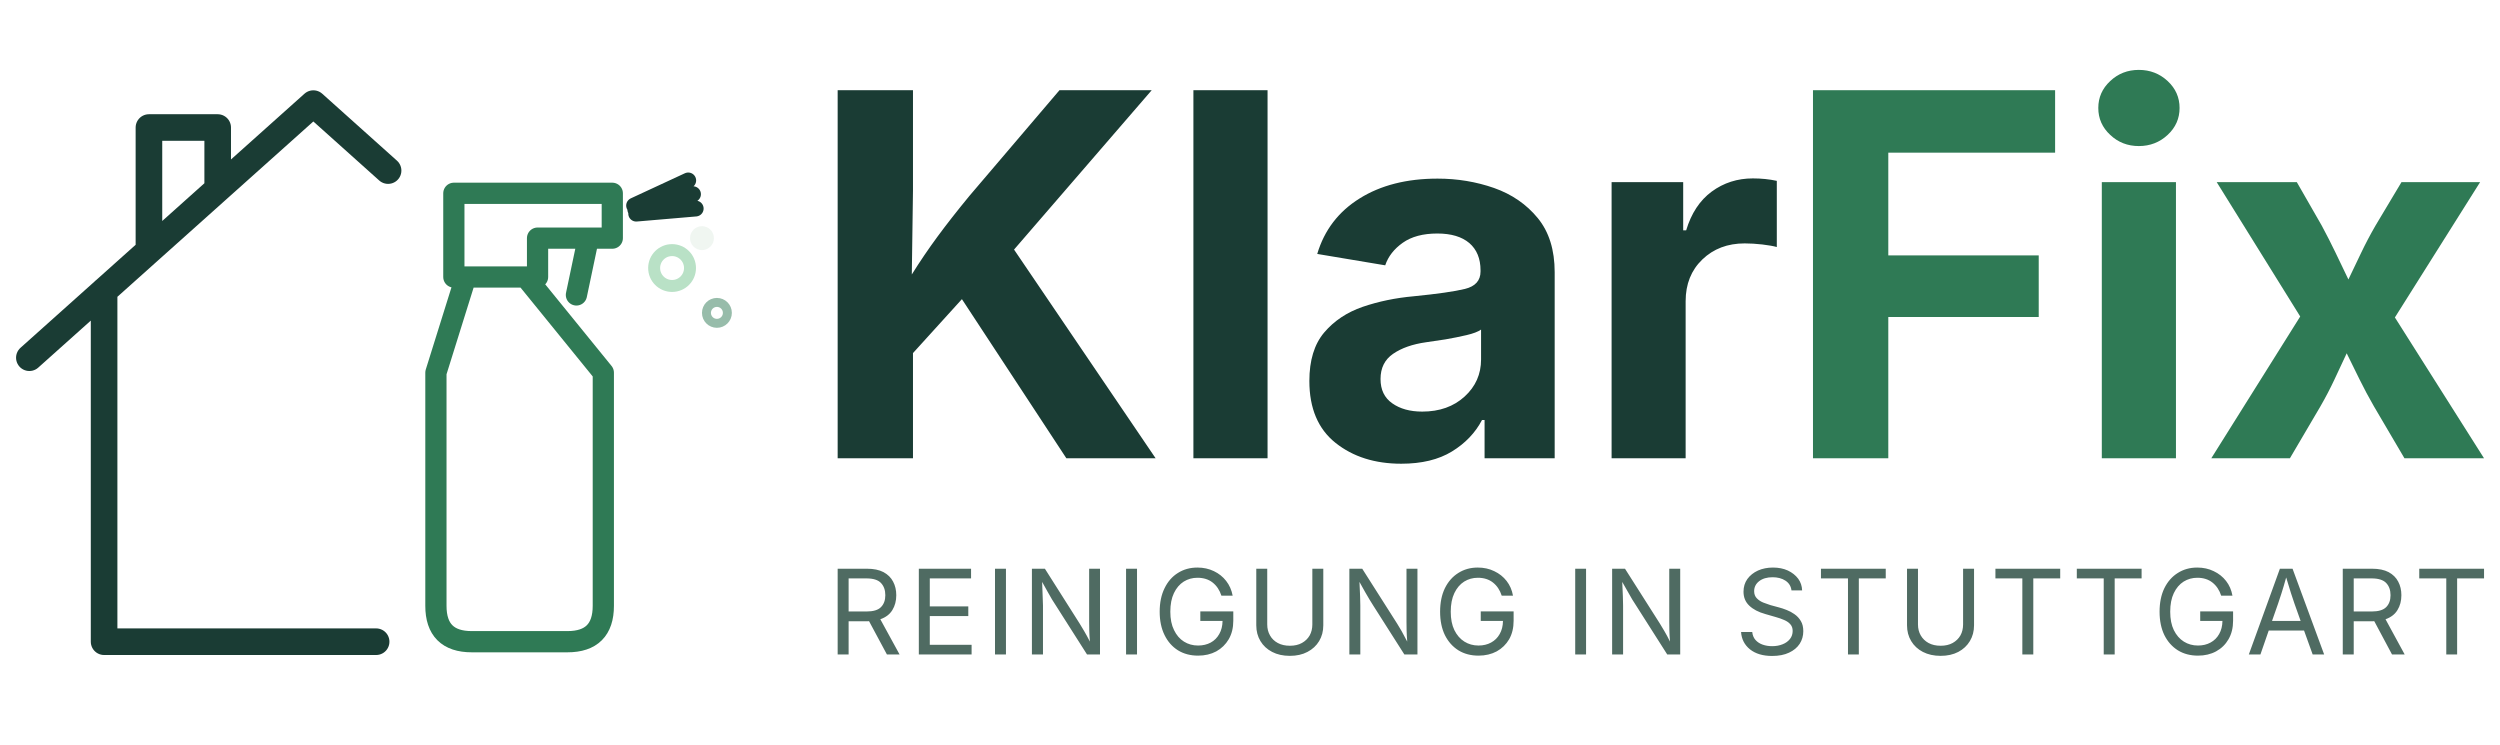
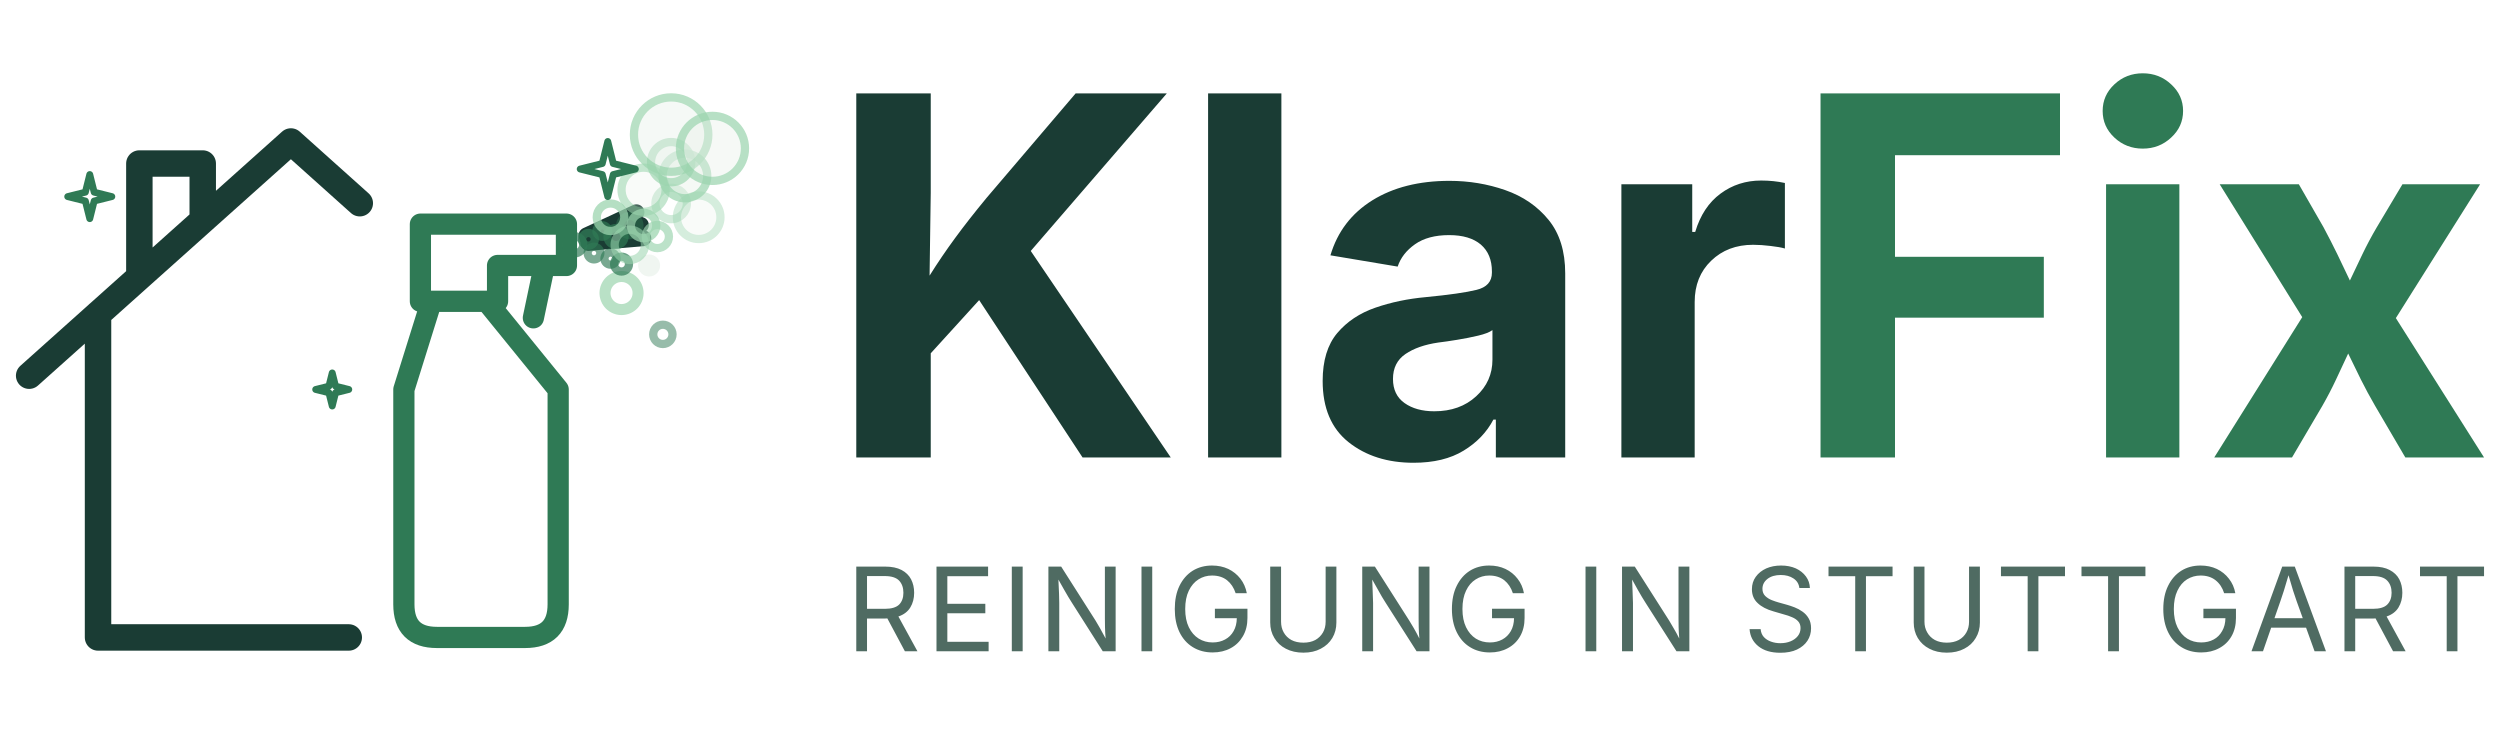
<svg xmlns="http://www.w3.org/2000/svg" viewBox="0 0 235 70" width="235" height="70" role="img" aria-label="KlarFix Logo">
-   <g transform="translate(-5.67 -7.12) scale(2.81)">
-     <path d="M3 14.5L12.5 6L15 8.24M7 10.92V6.8H9.3V8.86M5.5 12.26V24H14.6" fill="none" stroke="#1A3C34" stroke-width="0.89" stroke-linecap="round" stroke-linejoin="round" />
-     <path d="M17.2 11.8V9H22.5V10.5H20V11.8ZM17.6 11.8L16.6 15V22.8Q16.6 24 17.8 24H21Q22.2 24 22.2 22.8V15L19.6 11.8M21.7 10.5L21.3 12.4" fill="none" stroke="#2F7A55" stroke-width="0.71" stroke-linecap="round" stroke-linejoin="round" />
-     <path d="M23.23 9.41L25.04 8.57M23.27 9.54L25.2 9.03M23.3 9.68L25.29 9.51" fill="none" stroke="#1A3C34" stroke-width="0.53" stroke-linecap="round" stroke-linejoin="round" />
-     <circle cx="24.5" cy="11.5" r=".6" fill="none" stroke="#9BD4AE" stroke-width=".4" opacity=".7" />
-     <circle cx="25.5" cy="10.5" r=".4" fill="#E6F0E8" opacity=".6" />
-     <circle cx="26" cy="13" r=".35" fill="none" stroke="#2F7A55" stroke-width=".3" opacity=".5" />
+   <g transform="translate(-5.03 -2.24) scale(2.59)">
+     <path d="M3 14.5L12.5 6L15 8.24M7 10.92V6.8H9.3V8.86M5.5 12.26V24H14.6" fill="none" stroke="#1A3C34" stroke-width="0.96" stroke-linecap="round" stroke-linejoin="round" />
+     <path d="M17.2 11.8V9H22.5V10.5H20V11.8ZM17.6 11.8L16.6 15V22.8Q16.6 24 17.8 24H21Q22.2 24 22.2 22.8V15L19.6 11.8M21.7 10.5L21.3 12.4" fill="none" stroke="#2F7A55" stroke-width="0.77" stroke-linecap="round" stroke-linejoin="round" />
+     <path d="M23.23 9.41L25.04 8.57M23.27 9.54L25.2 9.03M23.3 9.68L25.29 9.51" fill="none" stroke="#1A3C34" stroke-width="0.58" stroke-linecap="round" stroke-linejoin="round" />
+     <circle cx="24.5" cy="11.5" r="0.6" fill="none" stroke="#9BD4AE" stroke-width="0.4" opacity="0.7" />
+     <circle cx="25.5" cy="10.5" r="0.4" fill="#E6F0E8" opacity="0.6" />
+     <circle cx="26" cy="13" r="0.35" fill="none" stroke="#2F7A55" stroke-width="0.3" opacity="0.5" />
+     <circle cx="22.8" cy="9.75" r="0.31" fill="none" stroke="#2F7A55" stroke-width="0.3" opacity="0.69" />
+     <circle cx="23.3" cy="9.55" r="0.23" fill="none" stroke="#2F7A55" stroke-width="0.3" opacity="0.75" />
+     <circle cx="23.5" cy="10.05" r="0.23" fill="none" stroke="#2F7A55" stroke-width="0.3" opacity="0.63" />
+     <circle cx="23.8" cy="9.25" r="0.21" fill="none" stroke="#2F7A55" stroke-width="0.3" opacity="0.67" />
+     <circle cx="24.1" cy="10.25" r="0.22" fill="none" stroke="#2F7A55" stroke-width="0.3" opacity="0.65" />
+     <circle cx="24.3" cy="9.45" r="0.31" fill="none" stroke="#2F7A55" stroke-width="0.3" opacity="0.67" />
+     <circle cx="24.5" cy="10.45" r="0.27" fill="none" stroke="#2F7A55" stroke-width="0.3" opacity="0.7" />
+     <circle cx="24.8" cy="9.05" r="0.35" fill="none" stroke="#2F7A55" stroke-width="0.3" opacity="0.44" />
+     <circle cx="24.1" cy="8.75" r="0.5" fill="none" stroke="#9BD4AE" stroke-width="0.3" opacity="0.74" />
+     <circle cx="24.8" cy="9.75" r="0.55" fill="none" stroke="#9BD4AE" stroke-width="0.3" opacity="0.56" />
+     <circle cx="25.3" cy="9.05" r="0.46" fill="none" stroke="#9BD4AE" stroke-width="0.3" opacity="0.73" />
+     <circle cx="25.8" cy="9.45" r="0.42" fill="none" stroke="#9BD4AE" stroke-width="0.3" opacity="0.67" />
+     <circle cx="26.3" cy="8.25" r="0.57" fill="none" stroke="#9BD4AE" stroke-width="0.3" opacity="0.46" />
+     <circle cx="25.3" cy="7.75" r="0.8" fill="#E6F0E8" fill-opacity="0.39" stroke="#9BD4AE" stroke-width="0.3" opacity="0.59" />
+     <circle cx="26.8" cy="7.25" r="0.81" fill="#E6F0E8" fill-opacity="0.57" stroke="#9BD4AE" stroke-width="0.3" opacity="0.72" />
+     <circle cx="27.3" cy="8.75" r="0.79" fill="#E6F0E8" fill-opacity="0.57" stroke="#9BD4AE" stroke-width="0.3" opacity="0.42" />
+     <circle cx="26.3" cy="6.75" r="0.73" fill="#E6F0E8" fill-opacity="0.5" stroke="#9BD4AE" stroke-width="0.3" opacity="0.68" />
+     <circle cx="26.3" cy="5.75" r="1.35" fill="#E6F0E8" fill-opacity="0.6" stroke="#9BD4AE" stroke-width="0.3" opacity="0.7" />
+     <circle cx="27.8" cy="6.25" r="1.18" fill="#E6F0E8" fill-opacity="0.52" stroke="#9BD4AE" stroke-width="0.3" opacity="0.72" />
+     <path class="star" d="M5.2 7.2L5.36 7.84L6 8L5.36 8.16L5.2 8.8L5.04 8.16L4.4 8L5.04 7.84Z" fill="none" stroke="#2F7A55" stroke-width="0.25" stroke-linejoin="round" />
+     <path class="star" d="M24 6L24.2 6.8L25 7L24.2 7.2L24 8L23.8 7.2L23 7L23.8 6.8Z" fill="none" stroke="#2F7A55" stroke-width="0.25" stroke-linejoin="round" />
+     <path class="star" d="M14 14.4L14.12 14.88L14.6 15L14.12 15.12L14 15.6L13.88 15.12L13.4 15L13.88 14.88Z" fill="none" stroke="#2F7A55" stroke-width="0.25" stroke-linejoin="round" />
  </g>
-   <path d="M78.74 43.08V8.48H85.82V17.93L85.71 25.8Q86.84 23.99 88.12 22.25Q89.4 20.51 91.12 18.42L99.59 8.48H108.26L95.32 23.46L108.63 43.08H100.24L90.42 28.12L85.82 33.19V43.08ZM119.15 8.48V43.08H112.18V8.48ZM131.72 43.59Q128 43.59 125.54 41.63Q123.08 39.67 123.08 35.81Q123.08 32.91 124.47 31.26Q125.87 29.61 128.1 28.84Q130.33 28.08 132.88 27.85Q136.22 27.52 137.7 27.16Q139.17 26.8 139.17 25.52V25.41Q139.17 23.76 138.12 22.85Q137.06 21.95 135.11 21.95Q133.09 21.95 131.86 22.82Q130.63 23.69 130.21 24.94L123.82 23.87Q124.82 20.51 127.81 18.65Q130.79 16.79 135.13 16.79Q137.92 16.79 140.44 17.67Q142.96 18.56 144.55 20.5Q146.14 22.44 146.14 25.59V43.08H139.55V39.48H139.31Q138.36 41.29 136.48 42.44Q134.6 43.59 131.72 43.59ZM133.69 38.69Q136.13 38.69 137.68 37.27Q139.22 35.86 139.22 33.79V30.98Q138.8 31.28 137.86 31.5Q136.92 31.72 135.88 31.9Q134.83 32.07 134.06 32.17Q132.14 32.44 130.95 33.26Q129.77 34.07 129.77 35.63Q129.77 37.14 130.87 37.91Q131.97 38.69 133.69 38.69ZM151.49 43.08V17.12H158.22V21.65H158.5Q159.22 19.25 160.9 18.01Q162.59 16.77 164.77 16.77Q165.95 16.77 167.02 17V23.22Q166.56 23.09 165.66 22.98Q164.77 22.88 164 22.88Q161.59 22.88 160.02 24.39Q158.45 25.9 158.45 28.31V43.08Z" fill="#1A3C34" />
-   <path d="M170.42 43.08V8.48H193.18V14.35H177.5V24.01H191.64V29.8H177.5V43.08ZM197.57 43.08V17.12H204.54V43.08ZM201.05 13.73Q199.47 13.73 198.36 12.68Q197.24 11.64 197.24 10.15Q197.24 8.66 198.36 7.62Q199.47 6.57 201.05 6.57Q202.63 6.57 203.76 7.62Q204.88 8.66 204.88 10.15Q204.88 11.64 203.76 12.68Q202.63 13.73 201.05 13.73ZM207.86 43.08 216.22 29.75 208.37 17.12H215.9L218.24 21.2Q218.94 22.5 219.55 23.77Q220.17 25.04 220.75 26.27Q221.33 25.04 221.95 23.76Q222.56 22.48 223.3 21.2L225.74 17.12H233.13L225.12 29.84L233.5 43.08H226.02L223.14 38.18Q222.42 36.93 221.8 35.67Q221.17 34.42 220.59 33.21Q220.03 34.42 219.44 35.67Q218.85 36.93 218.13 38.18L215.25 43.08Z" fill="#2F7A55" />
-   <path d="M78.74 61.52V53.46H81.5Q82.44 53.46 83.05 53.78Q83.66 54.11 83.95 54.67Q84.25 55.23 84.25 55.95Q84.25 56.75 83.88 57.35Q83.52 57.94 82.75 58.21L84.56 61.52H83.37L81.69 58.39Q81.6 58.4 81.5 58.4H79.77V61.52ZM79.77 57.48H81.45Q82.41 57.48 82.81 57.07Q83.22 56.66 83.22 55.95Q83.22 55.23 82.81 54.8Q82.41 54.37 81.44 54.37H79.77ZM86.37 61.52V53.46H91.28V54.37H87.4V57H91.02V57.91H87.4V60.61H91.33V61.52ZM94.56 53.46V61.52H93.53V53.46ZM97 61.52V53.46H98.22L101.49 58.62Q101.66 58.88 101.91 59.32Q102.17 59.76 102.45 60.31Q102.4 59.72 102.39 59.23Q102.38 58.73 102.38 58.41V53.46H103.4V61.52H102.18L99.26 56.93Q99.08 56.65 98.89 56.35Q98.71 56.04 98.49 55.65Q98.27 55.25 97.96 54.7Q97.99 55.47 98.01 56.05Q98.04 56.63 98.04 56.92V61.52ZM106.88 53.46V61.52H105.85V53.46ZM112.62 61.63Q111.54 61.63 110.73 61.13Q109.92 60.62 109.47 59.7Q109.01 58.77 109.01 57.5Q109.01 56.22 109.47 55.29Q109.92 54.36 110.72 53.86Q111.52 53.35 112.56 53.35Q113.41 53.35 114.11 53.69Q114.8 54.02 115.26 54.61Q115.72 55.2 115.87 55.99H114.81Q114.56 55.21 113.99 54.76Q113.42 54.31 112.56 54.31Q111.85 54.31 111.27 54.67Q110.69 55.04 110.35 55.75Q110.01 56.46 110.01 57.5Q110.01 58.53 110.36 59.23Q110.7 59.94 111.29 60.31Q111.88 60.68 112.62 60.68Q113.29 60.68 113.81 60.4Q114.32 60.12 114.61 59.6Q114.91 59.08 114.92 58.37H112.83V57.47H115.93V58.35Q115.93 59.35 115.5 60.09Q115.07 60.82 114.33 61.23Q113.58 61.63 112.62 61.63ZM121.25 61.65Q120.29 61.65 119.58 61.28Q118.87 60.91 118.48 60.26Q118.09 59.61 118.09 58.78V53.46H119.12V58.7Q119.12 59.28 119.38 59.73Q119.63 60.18 120.11 60.44Q120.59 60.7 121.25 60.7Q121.91 60.7 122.38 60.44Q122.85 60.18 123.11 59.73Q123.36 59.28 123.36 58.7V53.46H124.39V58.78Q124.39 59.61 124 60.26Q123.61 60.91 122.9 61.28Q122.2 61.65 121.25 61.65ZM126.84 61.52V53.46H128.05L131.33 58.62Q131.49 58.88 131.75 59.32Q132 59.76 132.28 60.31Q132.23 59.72 132.22 59.23Q132.21 58.73 132.21 58.41V53.46H133.24V61.52H132.01L129.09 56.93Q128.91 56.65 128.73 56.35Q128.55 56.04 128.32 55.65Q128.1 55.25 127.79 54.7Q127.82 55.47 127.85 56.05Q127.87 56.63 127.87 56.92V61.52ZM138.98 61.63Q137.9 61.63 137.09 61.13Q136.28 60.62 135.82 59.7Q135.37 58.77 135.37 57.5Q135.37 56.22 135.82 55.29Q136.28 54.36 137.08 53.86Q137.88 53.35 138.91 53.35Q139.77 53.35 140.46 53.69Q141.16 54.02 141.62 54.61Q142.08 55.2 142.22 55.99H141.16Q140.91 55.21 140.34 54.76Q139.77 54.31 138.92 54.31Q138.21 54.31 137.63 54.67Q137.05 55.04 136.71 55.75Q136.37 56.46 136.37 57.5Q136.37 58.53 136.71 59.23Q137.06 59.94 137.65 60.31Q138.24 60.68 138.98 60.68Q139.65 60.68 140.16 60.4Q140.68 60.12 140.97 59.6Q141.27 59.08 141.28 58.37H139.19V57.47H142.28V58.35Q142.28 59.35 141.86 60.09Q141.43 60.82 140.69 61.23Q139.94 61.63 138.98 61.63ZM149.09 53.46V61.52H148.07V53.46ZM151.54 61.52V53.46H152.75L156.03 58.62Q156.19 58.88 156.45 59.32Q156.71 59.76 156.98 60.31Q156.93 59.72 156.92 59.23Q156.91 58.73 156.91 58.41V53.46H157.94V61.52H156.72L153.8 56.93Q153.61 56.65 153.43 56.35Q153.25 56.04 153.03 55.65Q152.81 55.25 152.49 54.7Q152.53 55.47 152.55 56.05Q152.57 56.63 152.57 56.92V61.52ZM166.58 61.66Q165.28 61.66 164.5 61.04Q163.73 60.42 163.66 59.41H164.71Q164.76 59.87 165.02 60.16Q165.29 60.46 165.7 60.6Q166.11 60.74 166.58 60.74Q167.13 60.74 167.57 60.56Q168 60.39 168.26 60.06Q168.51 59.74 168.51 59.31Q168.51 58.92 168.29 58.68Q168.07 58.43 167.71 58.28Q167.35 58.12 166.91 58L165.94 57.72Q164.97 57.45 164.43 56.93Q163.89 56.42 163.89 55.62Q163.89 54.94 164.25 54.43Q164.62 53.92 165.25 53.63Q165.88 53.35 166.66 53.35Q167.45 53.35 168.06 53.63Q168.67 53.92 169.03 54.4Q169.38 54.88 169.4 55.5H168.4Q168.33 54.91 167.83 54.58Q167.34 54.26 166.62 54.26Q165.84 54.26 165.36 54.63Q164.89 55 164.89 55.57Q164.89 55.99 165.15 56.25Q165.41 56.51 165.77 56.65Q166.13 56.79 166.42 56.88L167.23 57.1Q167.55 57.18 167.95 57.34Q168.34 57.49 168.69 57.74Q169.05 57.99 169.28 58.38Q169.51 58.76 169.51 59.33Q169.51 59.99 169.17 60.52Q168.82 61.05 168.17 61.35Q167.52 61.66 166.58 61.66ZM171.17 54.37V53.46H177.26V54.37H174.73V61.52H173.71V54.37ZM182.42 61.65Q181.47 61.65 180.75 61.28Q180.04 60.91 179.65 60.26Q179.26 59.61 179.26 58.78V53.46H180.29V58.7Q180.29 59.28 180.55 59.73Q180.81 60.18 181.28 60.44Q181.76 60.7 182.42 60.7Q183.08 60.7 183.55 60.44Q184.02 60.18 184.28 59.73Q184.53 59.28 184.53 58.7V53.46H185.56V58.78Q185.56 59.61 185.17 60.26Q184.78 60.91 184.08 61.28Q183.37 61.65 182.42 61.65ZM187.57 54.37V53.46H193.66V54.37H191.13V61.52H190.1V54.37ZM195.22 54.37V53.46H201.31V54.37H198.78V61.52H197.75V54.37ZM206.61 61.63Q205.53 61.63 204.72 61.13Q203.91 60.62 203.45 59.7Q203 58.77 203 57.5Q203 56.22 203.45 55.29Q203.91 54.36 204.71 53.86Q205.51 53.35 206.54 53.35Q207.4 53.35 208.09 53.69Q208.79 54.02 209.25 54.61Q209.71 55.2 209.85 55.99H208.79Q208.54 55.21 207.97 54.76Q207.4 54.31 206.55 54.31Q205.84 54.31 205.26 54.67Q204.68 55.04 204.34 55.75Q204 56.46 204 57.5Q204 58.53 204.34 59.23Q204.69 59.94 205.28 60.31Q205.87 60.68 206.61 60.68Q207.28 60.68 207.79 60.4Q208.31 60.12 208.6 59.6Q208.9 59.08 208.91 58.37H206.82V57.47H209.91V58.35Q209.91 59.35 209.48 60.09Q209.06 60.82 208.31 61.23Q207.57 61.63 206.61 61.63ZM211.39 61.52 214.31 53.46H215.5L218.47 61.52H217.39L216.58 59.27H213.26L212.48 61.52ZM213.57 58.37H216.26L215.68 56.74Q215.53 56.33 215.35 55.75Q215.16 55.16 214.9 54.28Q214.65 55.18 214.46 55.77Q214.27 56.37 214.14 56.74ZM220.22 61.52V53.46H222.98Q223.92 53.46 224.53 53.78Q225.14 54.11 225.43 54.67Q225.73 55.23 225.73 55.95Q225.73 56.75 225.36 57.35Q225 57.94 224.24 58.21L226.04 61.52H224.85L223.18 58.39Q223.08 58.4 222.99 58.4H221.25V61.52ZM221.25 57.48H222.94Q223.89 57.48 224.3 57.07Q224.71 56.66 224.71 55.95Q224.71 55.23 224.3 54.8Q223.89 54.37 222.93 54.37H221.25ZM227.41 54.37V53.46H233.5V54.37H230.97V61.52H229.95V54.37Z" fill="#4F6B62" />
+   <path d="M80.49 43V8.78H87.49V18.12L87.38 25.91Q88.5 24.12 89.77 22.39Q91.03 20.67 92.73 18.61L101.11 8.78H109.68L96.89 23.59L110.05 43H101.76L92.04 28.21L87.49 33.21V43ZM120.45 8.78V43H113.56V8.78ZM132.87 43.5Q129.2 43.5 126.76 41.56Q124.33 39.62 124.33 35.81Q124.33 32.94 125.7 31.31Q127.08 29.68 129.29 28.92Q131.49 28.16 134.02 27.93Q137.33 27.61 138.78 27.25Q140.24 26.9 140.24 25.63V25.52Q140.24 23.89 139.2 22.99Q138.15 22.1 136.22 22.1Q134.23 22.1 133.01 22.96Q131.79 23.82 131.38 25.06L125.06 24Q126.05 20.67 129 18.83Q131.95 17 136.25 17Q139 17 141.49 17.87Q143.99 18.74 145.56 20.66Q147.13 22.58 147.13 25.7V43H140.61V39.44H140.38Q139.44 41.23 137.58 42.36Q135.72 43.5 132.87 43.5ZM134.82 38.66Q137.23 38.66 138.76 37.25Q140.29 35.85 140.29 33.81V31.03Q139.88 31.33 138.95 31.55Q138.02 31.77 136.98 31.94Q135.95 32.11 135.19 32.2Q133.28 32.48 132.11 33.28Q130.94 34.08 130.94 35.62Q130.94 37.12 132.03 37.89Q133.12 38.66 134.82 38.66ZM152.41 43V17.32H159.07V21.8H159.35Q160.06 19.43 161.73 18.2Q163.39 16.97 165.55 16.97Q166.72 16.97 167.78 17.2V23.36Q167.32 23.22 166.43 23.12Q165.55 23.01 164.79 23.01Q162.4 23.01 160.85 24.51Q159.3 26 159.3 28.39V43Z" fill="#1A3C34" />
+   <path d="M171.13 43V8.78H193.64V14.59H178.13V24.14H192.12V29.86H178.13V43ZM197.97 43V17.32H204.86V43ZM201.42 13.97Q199.86 13.97 198.75 12.93Q197.65 11.9 197.65 10.43Q197.65 8.96 198.75 7.93Q199.86 6.89 201.42 6.89Q202.98 6.89 204.09 7.93Q205.21 8.96 205.21 10.43Q205.21 11.9 204.09 12.93Q202.98 13.97 201.42 13.97ZM208.14 43 216.41 29.81 208.65 17.32H216.09L218.41 21.36Q219.1 22.65 219.71 23.9Q220.32 25.15 220.89 26.37Q221.47 25.15 222.07 23.89Q222.68 22.62 223.42 21.36L225.83 17.32H233.13L225.21 29.9L233.5 43H226.1L223.26 38.15Q222.54 36.91 221.92 35.67Q221.3 34.43 220.73 33.23Q220.18 34.43 219.59 35.67Q219.01 36.91 218.3 38.15L215.45 43Z" fill="#2F7A55" />
+   <path d="M80.49 61.22V53.26H83.21Q84.14 53.26 84.75 53.58Q85.35 53.9 85.64 54.45Q85.93 55.01 85.93 55.72Q85.93 56.51 85.57 57.1Q85.21 57.69 84.45 57.95L86.24 61.22H85.06L83.41 58.13Q83.32 58.14 83.22 58.14H81.5V61.22ZM81.5 57.23H83.17Q84.11 57.23 84.52 56.83Q84.92 56.42 84.92 55.72Q84.92 55.01 84.52 54.58Q84.11 54.15 83.16 54.15H81.5ZM88.03 61.22V53.26H92.88V54.16H89.05V56.76H92.62V57.65H89.05V60.33H92.93V61.22ZM96.13 53.26V61.22H95.11V53.26ZM98.55 61.22V53.26H99.75L102.99 58.35Q103.15 58.61 103.4 59.05Q103.65 59.48 103.93 60.02Q103.88 59.45 103.87 58.96Q103.86 58.47 103.86 58.15V53.26H104.87V61.22H103.66L100.78 56.69Q100.6 56.41 100.42 56.11Q100.24 55.81 100.02 55.42Q99.8 55.03 99.49 54.48Q99.52 55.24 99.55 55.82Q99.57 56.39 99.57 56.68V61.22ZM108.31 53.26V61.22H107.3V53.26ZM113.99 61.33Q112.93 61.33 112.12 60.83Q111.32 60.34 110.87 59.42Q110.43 58.5 110.43 57.25Q110.43 55.98 110.87 55.07Q111.32 54.15 112.11 53.65Q112.91 53.16 113.93 53.16Q114.77 53.16 115.46 53.48Q116.14 53.81 116.6 54.4Q117.05 54.98 117.2 55.76H116.15Q115.9 54.99 115.34 54.54Q114.78 54.1 113.93 54.1Q113.23 54.1 112.66 54.46Q112.09 54.82 111.75 55.52Q111.41 56.22 111.41 57.25Q111.41 58.26 111.75 58.96Q112.09 59.66 112.68 60.03Q113.26 60.39 113.99 60.39Q114.65 60.39 115.16 60.11Q115.67 59.84 115.96 59.32Q116.25 58.81 116.26 58.11H114.2V57.22H117.26V58.09Q117.26 59.08 116.83 59.81Q116.41 60.54 115.68 60.93Q114.94 61.33 113.99 61.33ZM122.52 61.35Q121.58 61.35 120.87 60.98Q120.17 60.62 119.79 59.97Q119.4 59.33 119.4 58.52V53.26H120.42V58.44Q120.42 59.01 120.67 59.45Q120.92 59.9 121.39 60.16Q121.86 60.41 122.52 60.41Q123.17 60.41 123.64 60.16Q124.1 59.9 124.36 59.45Q124.61 59.01 124.61 58.44V53.26H125.62V58.52Q125.62 59.33 125.24 59.97Q124.85 60.62 124.15 60.98Q123.46 61.35 122.52 61.35ZM128.05 61.22V53.26H129.24L132.48 58.35Q132.64 58.61 132.9 59.05Q133.15 59.48 133.42 60.02Q133.37 59.45 133.36 58.96Q133.35 58.47 133.35 58.15V53.26H134.37V61.22H133.16L130.27 56.69Q130.09 56.41 129.91 56.11Q129.73 55.81 129.52 55.42Q129.3 55.03 128.99 54.48Q129.02 55.24 129.04 55.82Q129.07 56.39 129.07 56.68V61.22ZM140.05 61.33Q138.98 61.33 138.18 60.83Q137.38 60.34 136.93 59.42Q136.48 58.5 136.48 57.25Q136.48 55.98 136.93 55.07Q137.38 54.15 138.17 53.65Q138.96 53.16 139.98 53.16Q140.83 53.16 141.51 53.48Q142.2 53.81 142.65 54.4Q143.11 54.98 143.25 55.76H142.21Q141.96 54.99 141.4 54.54Q140.83 54.1 139.99 54.1Q139.29 54.1 138.72 54.46Q138.14 54.82 137.81 55.52Q137.47 56.22 137.47 57.25Q137.47 58.26 137.81 58.96Q138.15 59.66 138.73 60.03Q139.31 60.39 140.05 60.39Q140.71 60.39 141.22 60.11Q141.72 59.84 142.02 59.32Q142.31 58.81 142.32 58.11H140.25V57.22H143.31V58.09Q143.31 59.08 142.89 59.81Q142.47 60.54 141.73 60.93Q141 61.33 140.05 61.33ZM150.05 53.26V61.22H149.04V53.26ZM152.47 61.22V53.26H153.67L156.91 58.35Q157.07 58.61 157.32 59.05Q157.58 59.48 157.85 60.02Q157.8 59.45 157.79 58.96Q157.78 58.47 157.78 58.15V53.26H158.8V61.22H157.59L154.7 56.69Q154.52 56.41 154.34 56.11Q154.16 55.81 153.94 55.42Q153.73 55.03 153.42 54.48Q153.45 55.24 153.47 55.82Q153.5 56.39 153.5 56.68V61.22ZM167.35 61.36Q166.05 61.36 165.29 60.75Q164.53 60.14 164.46 59.14H165.5Q165.54 59.59 165.8 59.88Q166.07 60.17 166.47 60.31Q166.88 60.46 167.35 60.46Q167.89 60.46 168.32 60.28Q168.75 60.1 169 59.78Q169.25 59.46 169.25 59.04Q169.25 58.65 169.03 58.41Q168.82 58.17 168.46 58.02Q168.1 57.86 167.67 57.75L166.71 57.47Q165.75 57.2 165.22 56.69Q164.68 56.19 164.68 55.39Q164.68 54.72 165.04 54.22Q165.41 53.71 166.03 53.43Q166.65 53.16 167.42 53.16Q168.2 53.16 168.81 53.43Q169.41 53.71 169.76 54.19Q170.11 54.67 170.13 55.27H169.14Q169.07 54.69 168.58 54.37Q168.1 54.05 167.39 54.05Q166.61 54.05 166.14 54.42Q165.67 54.79 165.67 55.35Q165.67 55.76 165.93 56.02Q166.19 56.27 166.54 56.41Q166.9 56.55 167.19 56.63L167.98 56.85Q168.3 56.94 168.69 57.09Q169.08 57.24 169.43 57.49Q169.79 57.74 170.01 58.12Q170.24 58.5 170.24 59.06Q170.24 59.71 169.9 60.23Q169.56 60.75 168.91 61.06Q168.27 61.36 167.35 61.36ZM171.88 54.16V53.26H177.9V54.16H175.4V61.22H174.39V54.16ZM183 61.35Q182.06 61.35 181.36 60.98Q180.66 60.62 180.27 59.97Q179.89 59.33 179.89 58.52V53.26H180.9V58.44Q180.9 59.01 181.16 59.45Q181.41 59.9 181.88 60.16Q182.35 60.41 183 60.41Q183.65 60.41 184.12 60.16Q184.59 59.9 184.84 59.45Q185.09 59.01 185.09 58.44V53.26H186.11V58.52Q186.11 59.33 185.72 59.97Q185.34 60.62 184.64 60.98Q183.94 61.35 183 61.35ZM188.09 54.16V53.26H194.11V54.16H191.61V61.22H190.6V54.16ZM195.66 54.16V53.26H201.67V54.16H199.18V61.22H198.16V54.16ZM206.91 61.33Q205.85 61.33 205.05 60.83Q204.25 60.34 203.8 59.42Q203.35 58.5 203.35 57.25Q203.35 55.98 203.8 55.07Q204.25 54.15 205.04 53.65Q205.83 53.16 206.85 53.16Q207.7 53.16 208.38 53.48Q209.07 53.81 209.52 54.4Q209.98 54.98 210.12 55.76H209.07Q208.83 54.99 208.26 54.54Q207.7 54.1 206.86 54.1Q206.16 54.1 205.58 54.46Q205.01 54.82 204.68 55.52Q204.34 56.22 204.34 57.25Q204.34 58.26 204.68 58.96Q205.02 59.66 205.6 60.03Q206.18 60.39 206.91 60.39Q207.58 60.39 208.09 60.11Q208.59 59.84 208.88 59.32Q209.18 58.81 209.19 58.11H207.12V57.22H210.18V58.09Q210.18 59.08 209.76 59.81Q209.34 60.54 208.6 60.93Q207.87 61.33 206.91 61.33ZM211.64 61.22 214.53 53.26H215.71L218.64 61.22H217.57L216.77 59H213.49L212.72 61.22ZM213.8 58.11H216.46L215.88 56.5Q215.74 56.1 215.55 55.52Q215.37 54.94 215.12 54.07Q214.86 54.96 214.68 55.54Q214.49 56.13 214.36 56.5ZM220.38 61.22V53.26H223.1Q224.03 53.26 224.63 53.58Q225.24 53.9 225.53 54.45Q225.82 55.01 225.82 55.72Q225.82 56.51 225.46 57.1Q225.1 57.69 224.34 57.95L226.13 61.22H224.95L223.3 58.13Q223.2 58.14 223.11 58.14H221.39V61.22ZM221.39 57.23H223.06Q224 57.23 224.4 56.83Q224.81 56.42 224.81 55.72Q224.81 55.01 224.4 54.58Q224 54.15 223.05 54.15H221.39ZM227.48 54.16V53.26H233.5V54.16H231V61.22H229.99V54.16Z" fill="#4F6B62" />
</svg>
